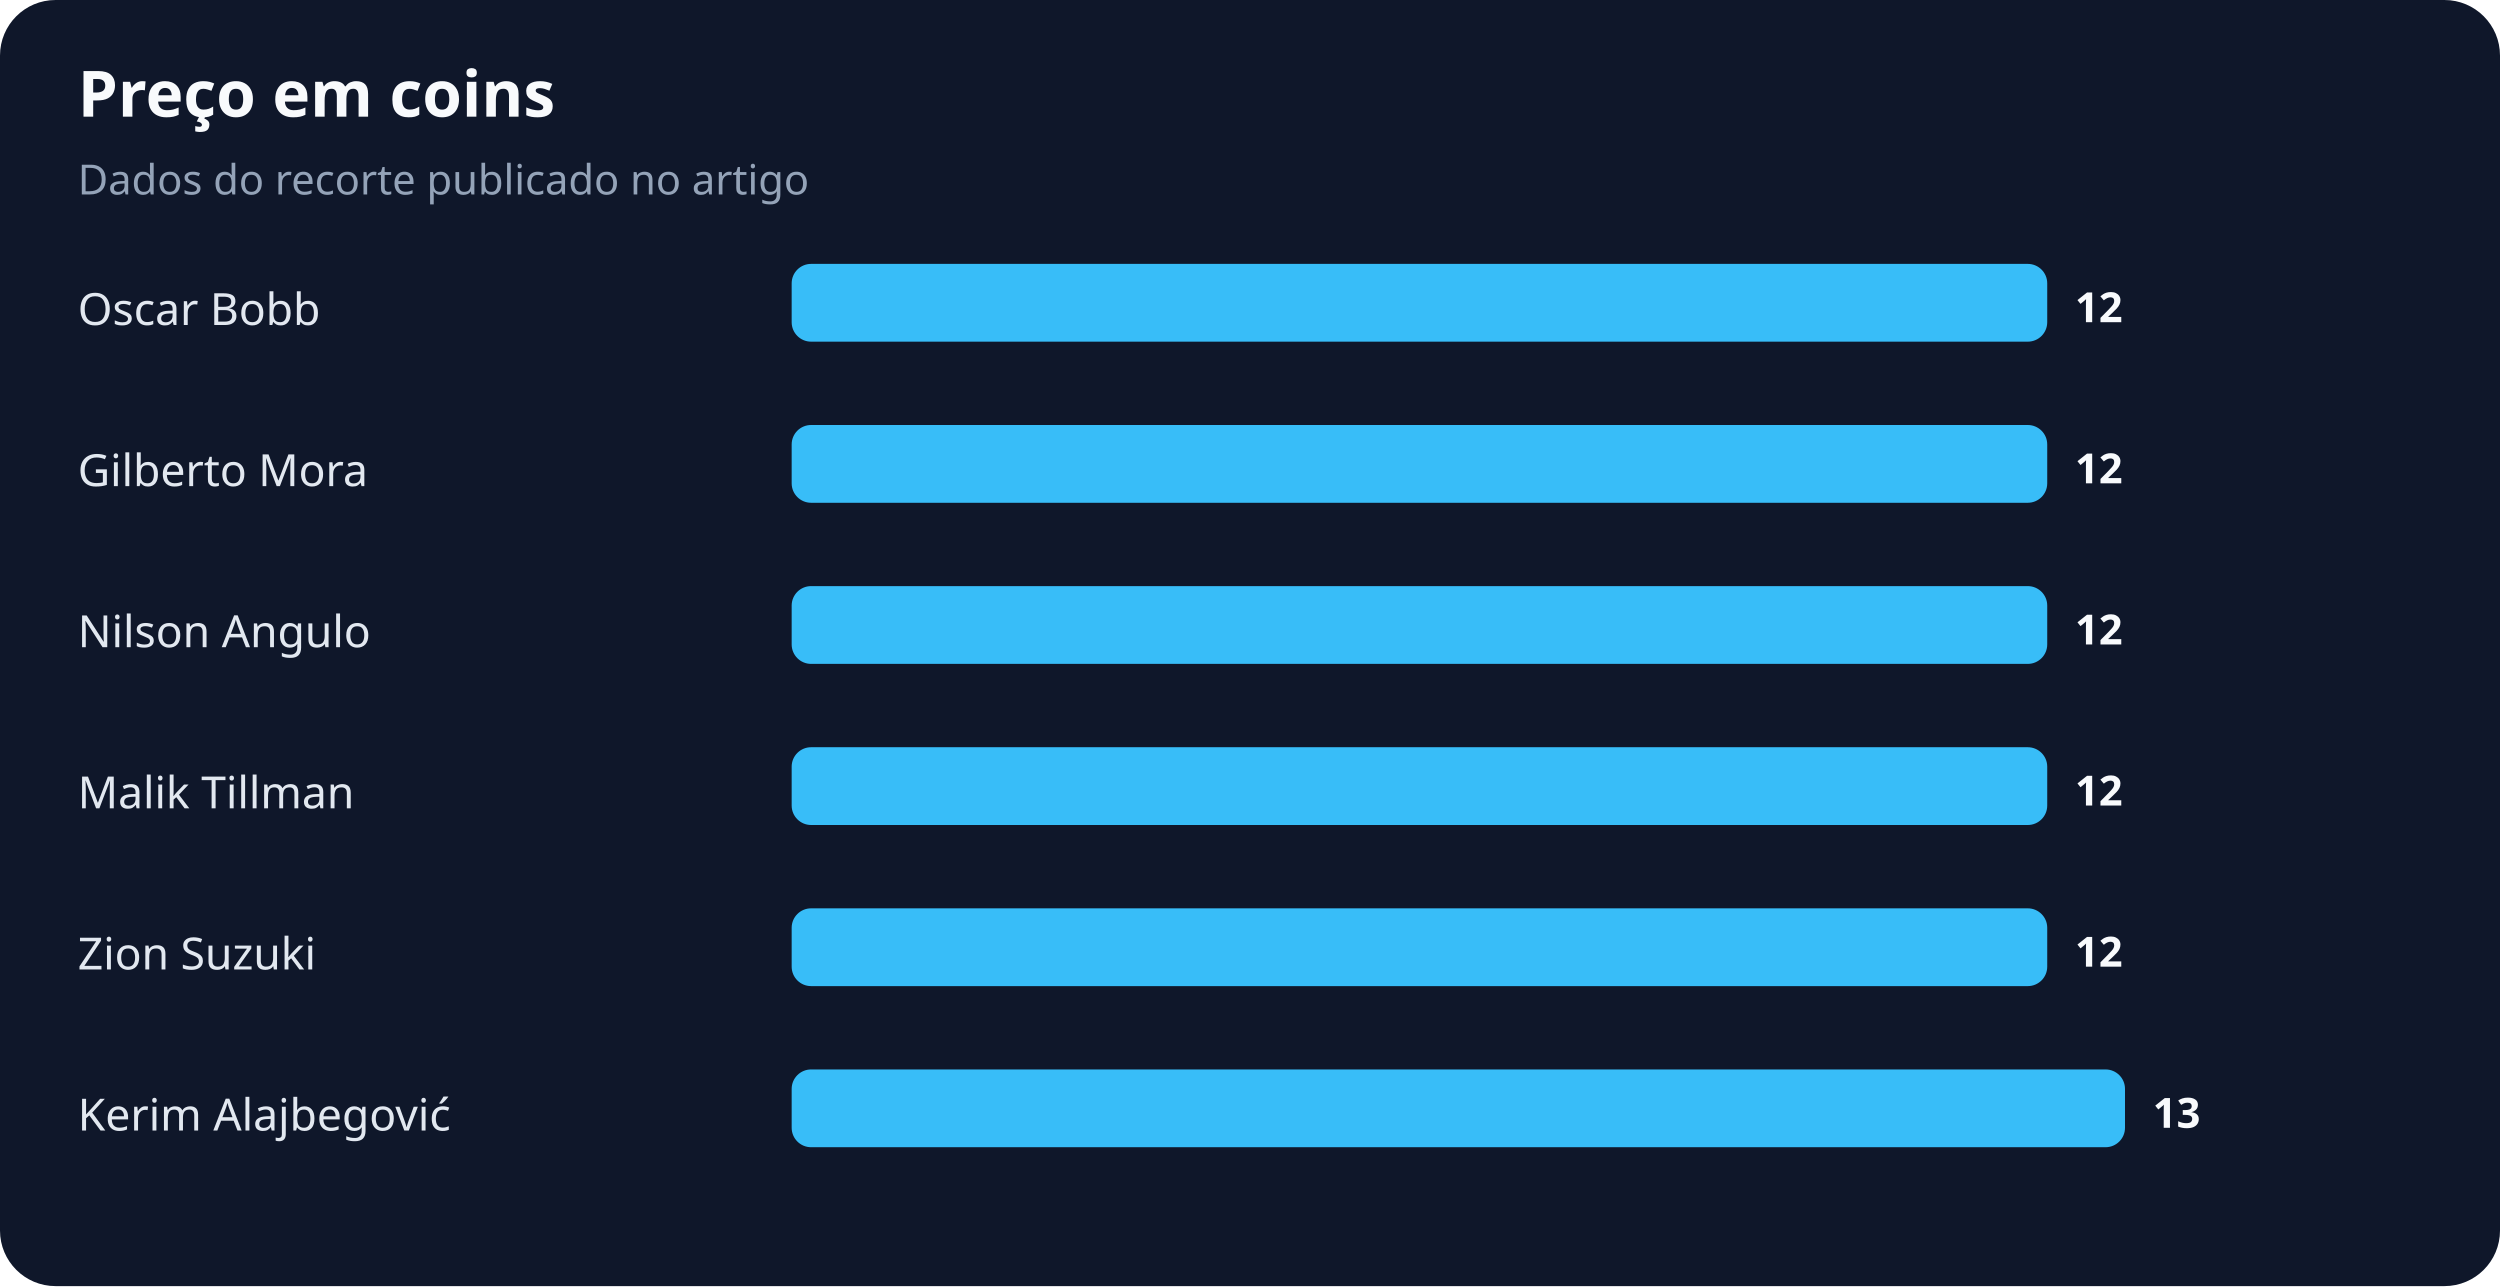
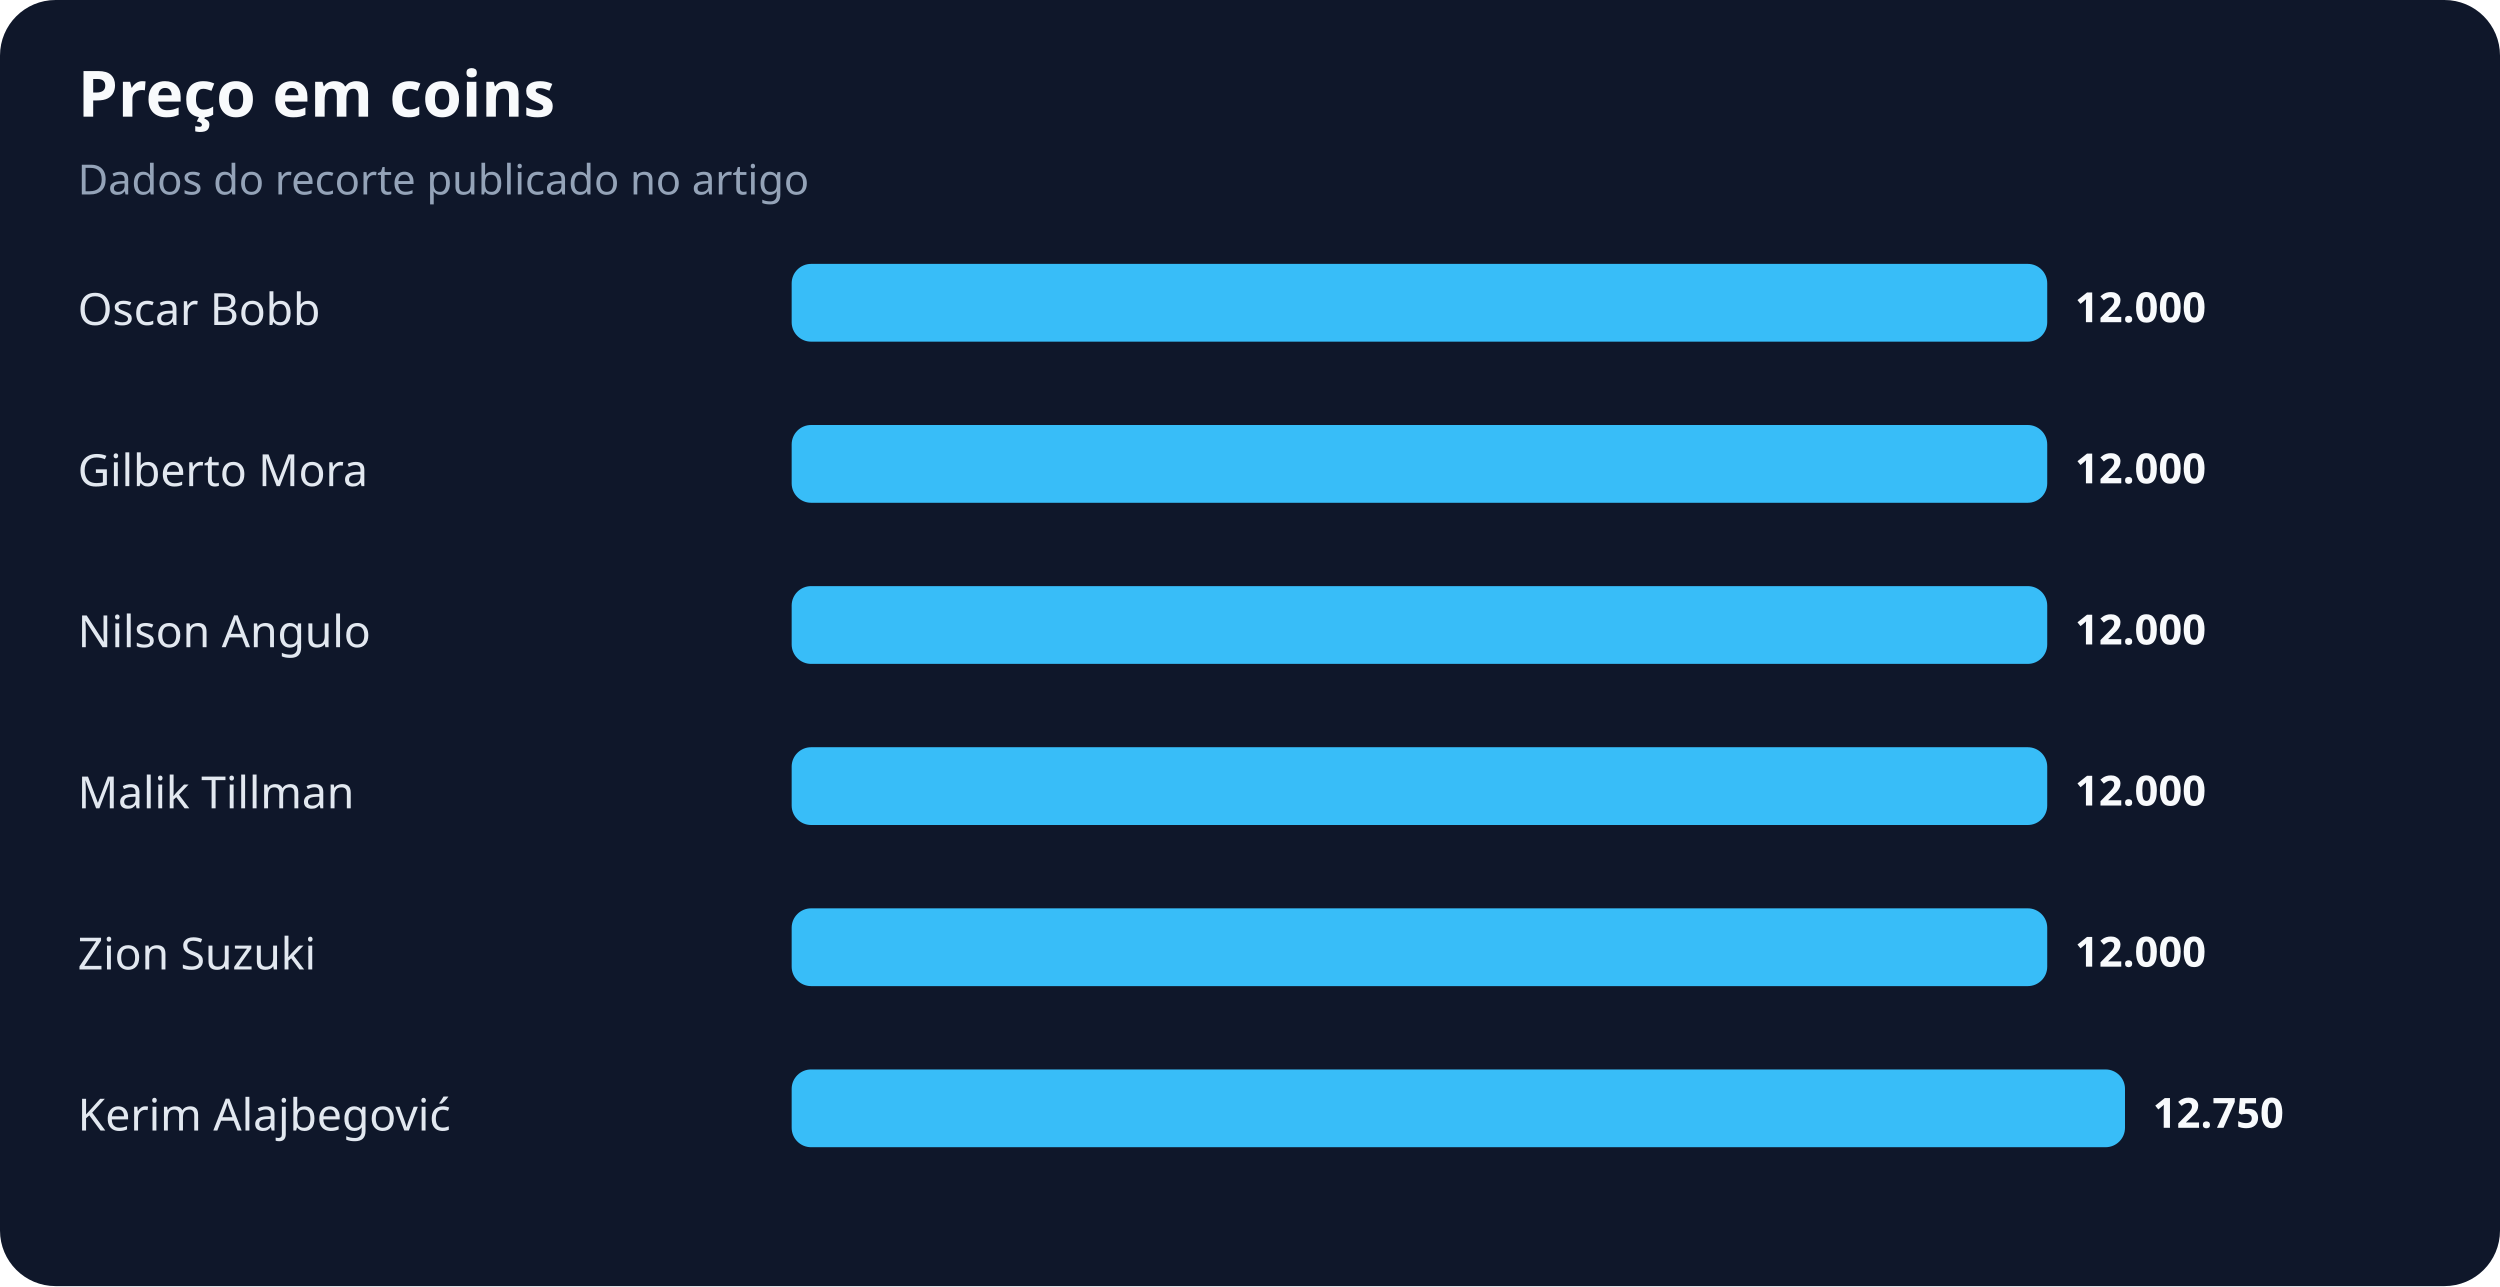
<svg xmlns="http://www.w3.org/2000/svg" width="900" height="463" viewBox="0 0 900 463" role="img" aria-labelledby="title desc">
  <rect width="100%" height="100%" rx="20" fill="#0f172a" />
  <text x="28" y="42" fill="#f8fafc" font-family="system-ui,sans-serif" font-size="23" font-weight="700">Preço em coins</text>
  <text x="28" y="70" fill="#94a3b8" font-family="system-ui,sans-serif" font-size="15">Dados do recorte publicado no artigo</text>
  <text x="28" y="117" fill="#e2e8f0" font-family="system-ui,sans-serif" font-size="16">Oscar Bobb</text>
  <rect x="285" y="95" width="452" height="28" rx="7" fill="#38bdf8" />
-   <text x="747" y="116" fill="#f8fafc" font-family="system-ui,sans-serif" font-size="15" font-weight="700">12</text>
+   <text x="747" y="116" fill="#f8fafc" font-family="system-ui,sans-serif" font-size="15" font-weight="700">12.000</text>
  <text x="28" y="175" fill="#e2e8f0" font-family="system-ui,sans-serif" font-size="16">Gilberto Mora</text>
  <rect x="285" y="153" width="452" height="28" rx="7" fill="#38bdf8" />
-   <text x="747" y="174" fill="#f8fafc" font-family="system-ui,sans-serif" font-size="15" font-weight="700">12</text>
+   <text x="747" y="174" fill="#f8fafc" font-family="system-ui,sans-serif" font-size="15" font-weight="700">12.000</text>
  <text x="28" y="233" fill="#e2e8f0" font-family="system-ui,sans-serif" font-size="16">Nilson Angulo</text>
  <rect x="285" y="211" width="452" height="28" rx="7" fill="#38bdf8" />
-   <text x="747" y="232" fill="#f8fafc" font-family="system-ui,sans-serif" font-size="15" font-weight="700">12</text>
+   <text x="747" y="232" fill="#f8fafc" font-family="system-ui,sans-serif" font-size="15" font-weight="700">12.000</text>
  <text x="28" y="291" fill="#e2e8f0" font-family="system-ui,sans-serif" font-size="16">Malik Tillman</text>
  <rect x="285" y="269" width="452" height="28" rx="7" fill="#38bdf8" />
-   <text x="747" y="290" fill="#f8fafc" font-family="system-ui,sans-serif" font-size="15" font-weight="700">12</text>
+   <text x="747" y="290" fill="#f8fafc" font-family="system-ui,sans-serif" font-size="15" font-weight="700">12.000</text>
  <text x="28" y="349" fill="#e2e8f0" font-family="system-ui,sans-serif" font-size="16">Zion Suzuki</text>
  <rect x="285" y="327" width="452" height="28" rx="7" fill="#38bdf8" />
-   <text x="747" y="348" fill="#f8fafc" font-family="system-ui,sans-serif" font-size="15" font-weight="700">12</text>
+   <text x="747" y="348" fill="#f8fafc" font-family="system-ui,sans-serif" font-size="15" font-weight="700">12.000</text>
  <text x="28" y="407" fill="#e2e8f0" font-family="system-ui,sans-serif" font-size="16">Kerim Alajbegović</text>
  <rect x="285" y="385" width="480" height="28" rx="7" fill="#38bdf8" />
-   <text x="775" y="406" fill="#f8fafc" font-family="system-ui,sans-serif" font-size="15" font-weight="700">13</text>
+   <text x="775" y="406" fill="#f8fafc" font-family="system-ui,sans-serif" font-size="15" font-weight="700">12.750</text>
</svg>
